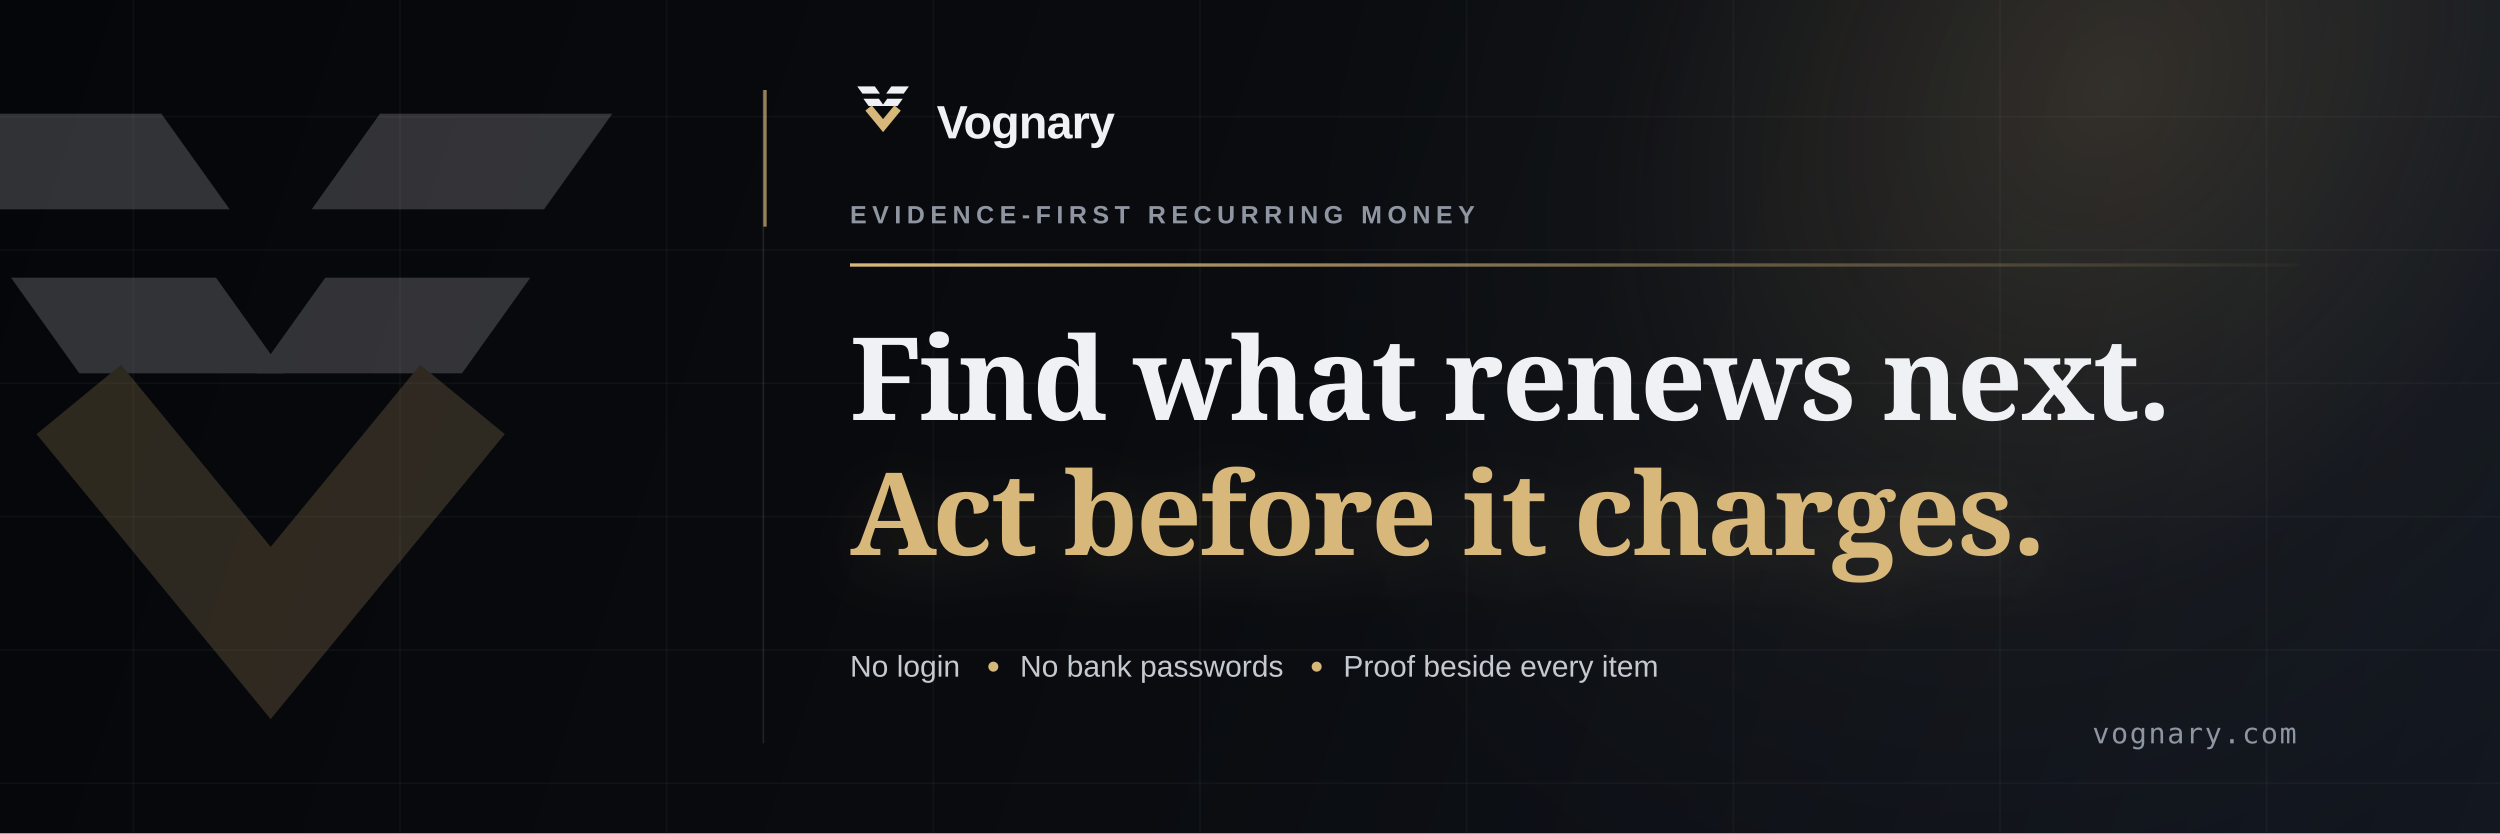
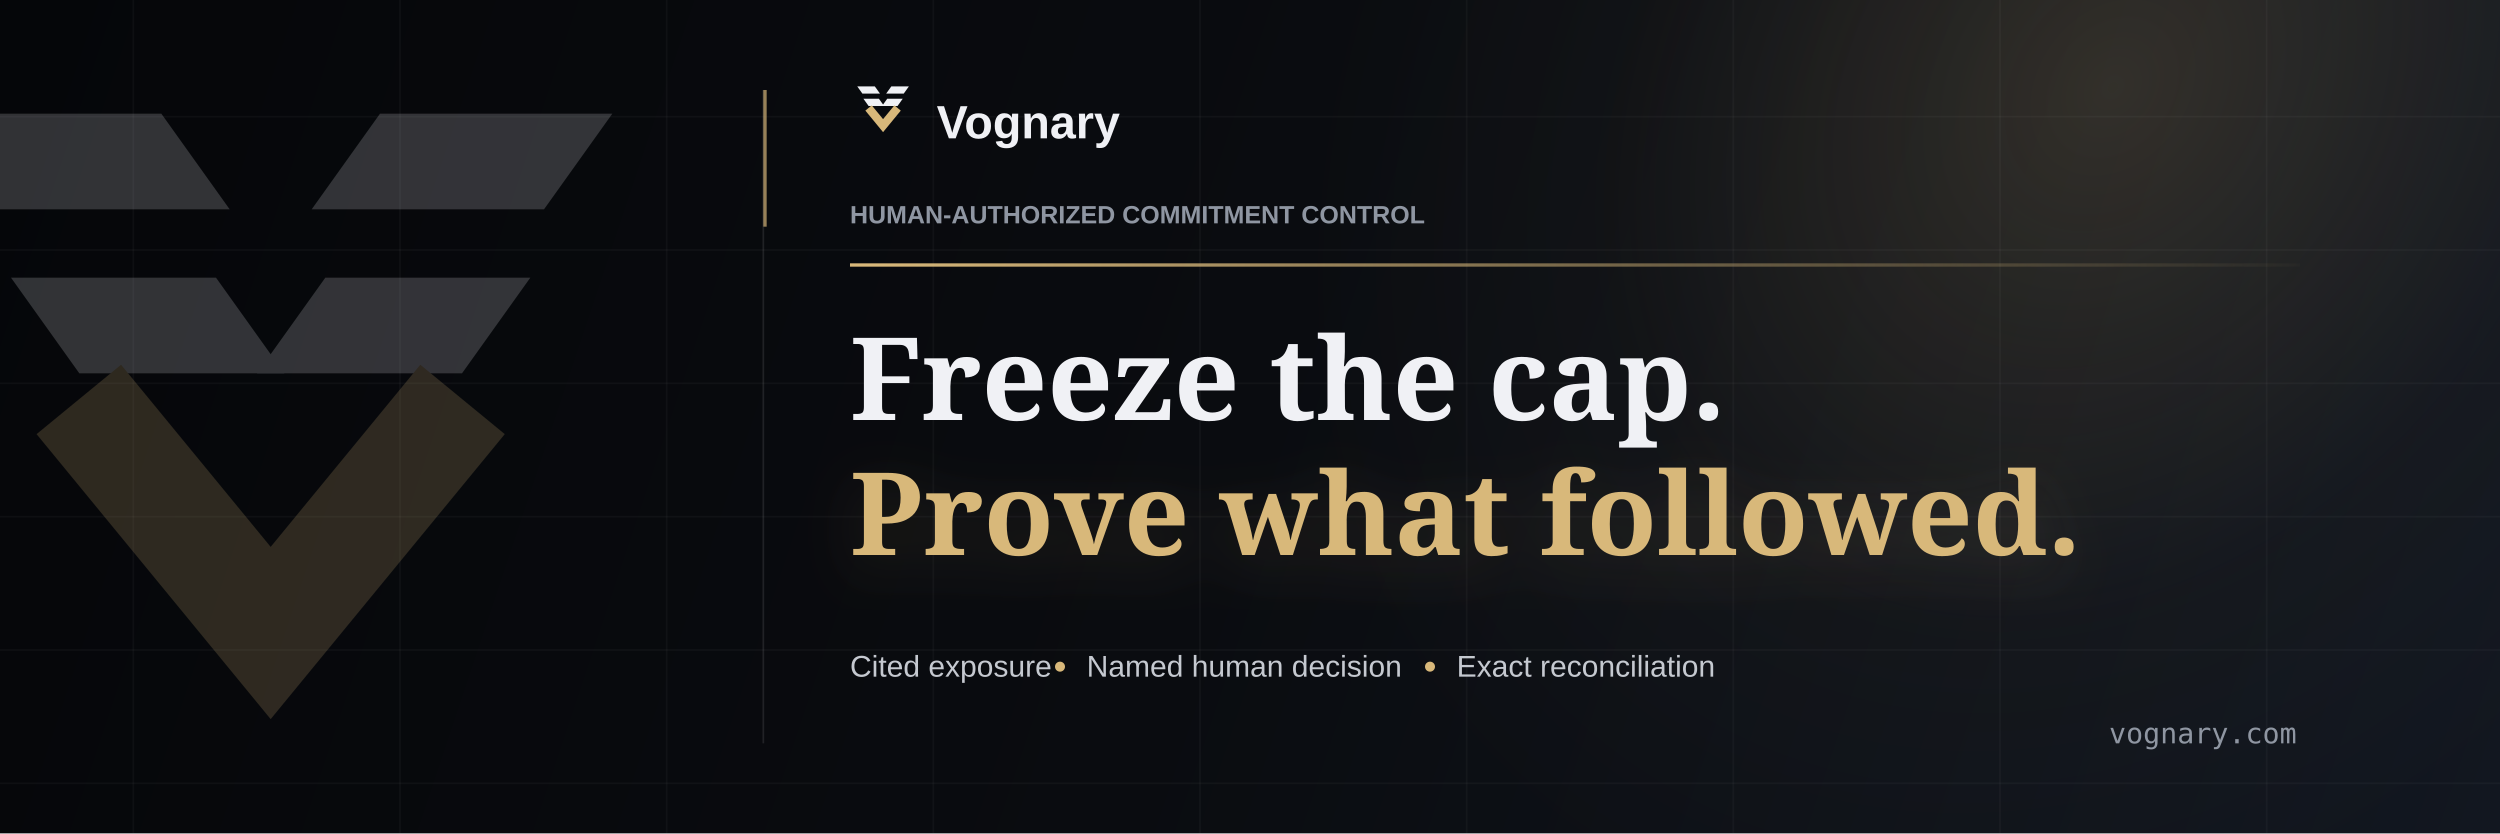
<svg xmlns="http://www.w3.org/2000/svg" width="1500" height="500" viewBox="0 0 1500 500" fill="none" role="img" aria-labelledby="title desc">
  <defs>
    <linearGradient id="background" x1="0" y1="0" x2="1500" y2="500" gradientUnits="userSpaceOnUse">
      <stop stop-color="#050609" />
      <stop offset=".5" stop-color="#0A0C10" />
      <stop offset="1" stop-color="#121720" />
    </linearGradient>
    <radialGradient id="glow" cx="0" cy="0" r="1" gradientUnits="userSpaceOnUse" gradientTransform="translate(1270 50) rotate(127) scale(570 450)">
      <stop stop-color="#D8B87A" stop-opacity=".18" />
      <stop offset=".62" stop-color="#D8B87A" stop-opacity=".025" />
      <stop offset="1" stop-color="#D8B87A" stop-opacity="0" />
    </radialGradient>
    <linearGradient id="goldRule" x1="520" y1="0" x2="1400" y2="0" gradientUnits="userSpaceOnUse">
      <stop stop-color="#D8B87A" />
      <stop offset="1" stop-color="#D8B87A" stop-opacity="0" />
    </linearGradient>
    <filter id="goldShadow" x="-40%" y="-60%" width="180%" height="220%" color-interpolation-filters="sRGB">
      <feDropShadow dx="0" dy="10" stdDeviation="18" flood-color="#D8B87A" flood-opacity=".13" />
    </filter>
  </defs>
  <rect width="1500" height="500" fill="url(#background)" />
  <rect width="1500" height="500" fill="url(#glow)" />
  <g stroke="#FFFFFF" stroke-opacity=".035">
    <path d="M0 70h1500M0 150h1500M0 230h1500M0 310h1500M0 390h1500M0 470h1500" />
    <path d="M80 0v500M240 0v500M400 0v500M560 0v500M720 0v500M880 0v500M1040 0v500M1200 0v500M1360 0v500" />
  </g>
  <g transform="translate(-100 -22) scale(8.2)" opacity=".19">
    <path d="M7 11h17l5 7H12l-5-7ZM13 23h15l5 7H18l-5-7Z" fill="#F0F1F5" />
    <path d="M57 11H40l-5 7h17l5-7ZM51 23H36l-5 7h15l5-7Z" fill="#F0F1F5" />
    <path d="m20.5 35 11.5 14L43.5 35" stroke="#D8B87A" stroke-width="8" stroke-linecap="square" stroke-linejoin="miter" />
  </g>
  <path d="M458 54v392" stroke="#FFFFFF" stroke-opacity=".1" />
  <path d="M459 54v82" stroke="#D8B87A" stroke-opacity=".68" stroke-width="2" />
  <g transform="translate(510 45) scale(.62)">
    <path d="M7 11h17l5 7H12l-5-7ZM13 23h15l5 7H18l-5-7Z" fill="#F0F1F5" />
    <path d="M57 11H40l-5 7h17l5-7ZM51 23H36l-5 7h15l5-7Z" fill="#F0F1F5" />
    <path d="m20.5 35 11.5 14L43.5 35" stroke="#D8B87A" stroke-width="8" stroke-linecap="square" stroke-linejoin="miter" />
  </g>
-   <text x="562" y="83" fill="#F0F1F5" font-family="Geist, Arial, sans-serif" font-size="28" font-weight="650" letter-spacing="-.5">Vognary</text>
-   <text x="510" y="134" fill="#8F96A2" font-family="Geist, Arial, sans-serif" font-size="15" font-weight="600" letter-spacing="3.3">EVIDENCE-FIRST RECURRING MONEY</text>
+   <text x="562" y="83" fill="#F0F1F5" font-family="IBM Plex Sans, Arial, sans-serif" font-size="28" font-weight="650" letter-spacing="0">Vognary</text>
+   <text x="510" y="134" fill="#8F96A2" font-family="IBM Plex Sans, Arial, sans-serif" font-size="15" font-weight="600" letter-spacing="0">HUMAN-AUTHORIZED COMMITMENT CONTROL</text>
  <rect x="510" y="158" width="870" height="2" fill="url(#goldRule)" />
-   <text x="510" y="252" fill="#F0F1F5" font-family="Fraunces, Georgia, serif" font-size="69" font-weight="600" letter-spacing="-1.2">Find what renews next.</text>
-   <text x="510" y="333" fill="#D8B87A" font-family="Fraunces, Georgia, serif" font-size="69" font-weight="600" letter-spacing="-1.2" filter="url(#goldShadow)">Act before it charges.</text>
-   <g font-family="Geist, Arial, sans-serif" font-size="18" font-weight="500">
-     <text x="510" y="406" fill="#C5C9D0">No login</text>
-     <circle cx="596" cy="400" r="3" fill="#D8B87A" />
-     <text x="612" y="406" fill="#C5C9D0">No bank passwords</text>
-     <circle cx="790" cy="400" r="3" fill="#D8B87A" />
-     <text x="806" y="406" fill="#C5C9D0">Proof beside every item</text>
+   <text x="510" y="252" fill="#F0F1F5" font-family="Fraunces, Georgia, serif" font-size="69" font-weight="600" letter-spacing="0">Freeze the cap.</text>
+   <text x="510" y="333" fill="#D8B87A" font-family="Fraunces, Georgia, serif" font-size="69" font-weight="600" letter-spacing="0" filter="url(#goldShadow)">Prove what followed.</text>
+   <g font-family="IBM Plex Sans, Arial, sans-serif" font-size="18" font-weight="500">
+     <text x="510" y="406" fill="#C5C9D0">Cited exposure</text>
+     <circle cx="636" cy="400" r="3" fill="#D8B87A" />
+     <text x="652" y="406" fill="#C5C9D0">Named human decision</text>
+     <circle cx="858" cy="400" r="3" fill="#D8B87A" />
+     <text x="874" y="406" fill="#C5C9D0">Exact reconciliation</text>
  </g>
-   <text x="1378" y="446" text-anchor="end" fill="#8F96A2" font-family="Geist Mono, monospace" font-size="17" letter-spacing="1">vognary.com</text>
+   <text x="1378" y="446" text-anchor="end" fill="#8F96A2" font-family="IBM Plex Mono, monospace" font-size="17" letter-spacing="0">vognary.com</text>
</svg>
